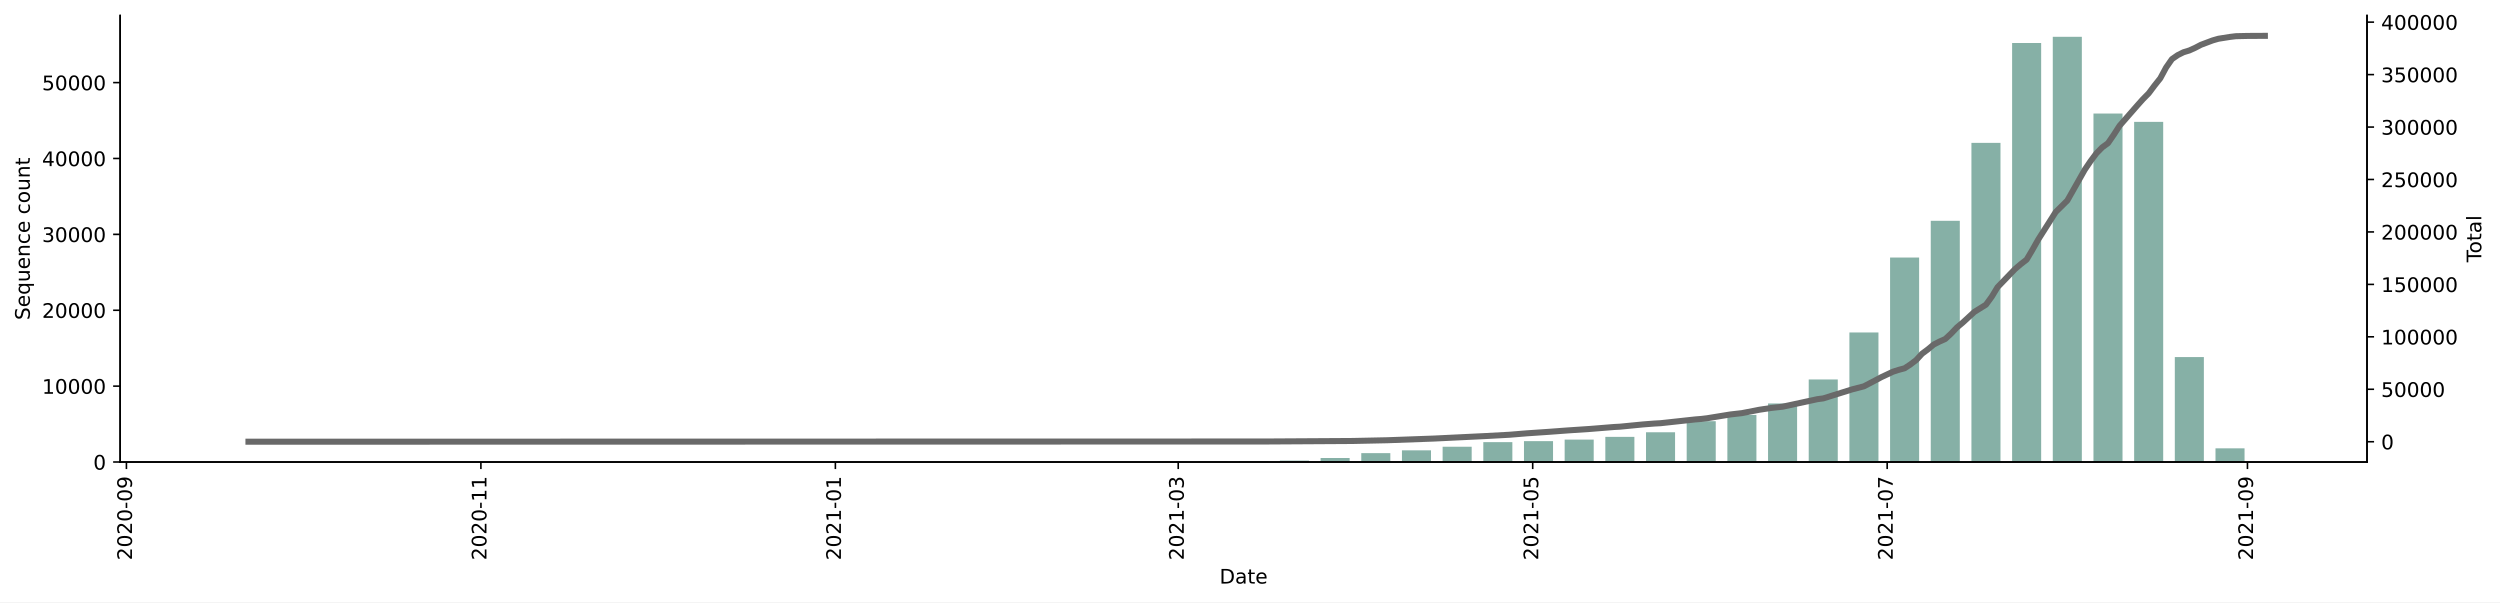
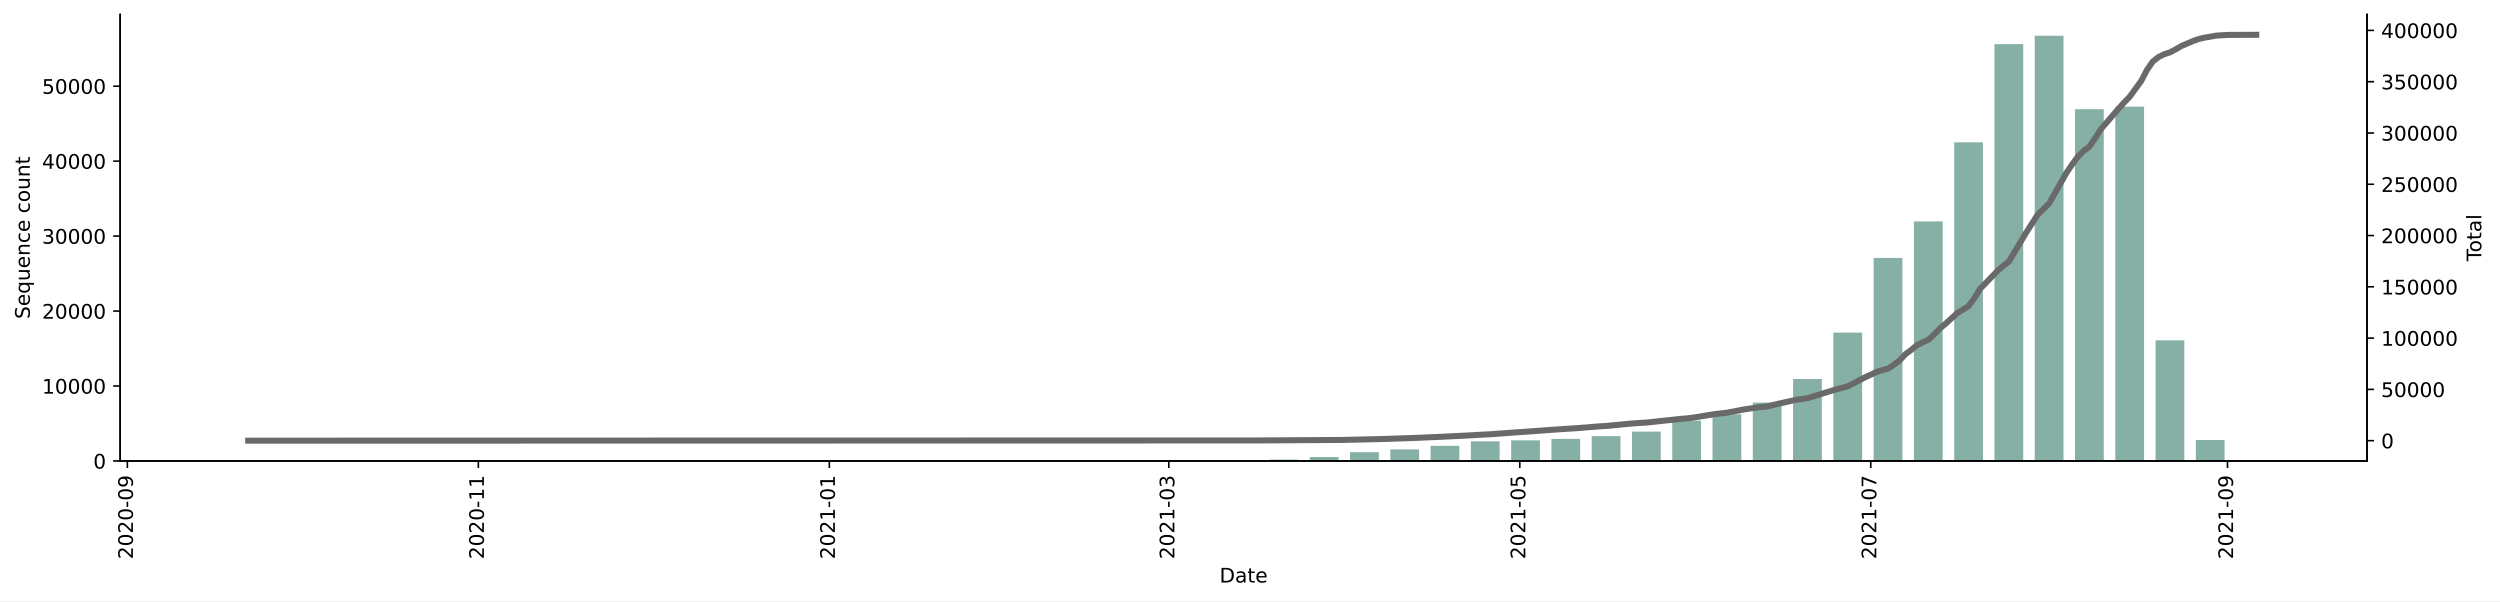
- <svg xmlns="http://www.w3.org/2000/svg" xmlns:xlink="http://www.w3.org/1999/xlink" height="299.142pt" version="1.1" viewBox="0 0 1241.744 299.142" width="1241.744pt">
+ <svg xmlns="http://www.w3.org/2000/svg" xmlns:xlink="http://www.w3.org/1999/xlink" height="298.621pt" version="1.1" viewBox="0 0 1241.744 298.621" width="1241.744pt">
  <defs>
    <style type="text/css">*{stroke-linecap:butt;stroke-linejoin:round;}</style>
  </defs>
  <g id="figure_1">
    <g id="patch_1">
-       <path d="M 0 299.142  L 1241.744 299.142  L 1241.744 0  L 0 0  z " style="fill:#ffffff;" />
+       <path d="M 0 298.621  L 1241.744 298.621  L 1241.744 0  L 0 0  z " style="fill:#ffffff;" />
    </g>
    <g id="axes_1">
      <g id="patch_2">
-         <path d="M 59.691 229.481  L 1175.691 229.481  L 1175.691 7.721  L 59.691 7.721  z " style="fill:#ffffff;" />
+         <path d="M 59.691 228.96  L 1175.691 228.96  L 1175.691 7.2  L 59.691 7.2  z " style="fill:#ffffff;" />
      </g>
      <g id="patch_3">
-         <path clip-path="url(#p0142c9a963)" d="M 110.418 229.481  L 124.85 229.481  L 124.85 229.477  L 110.418 229.477  z " style="fill:#86b0a6;" />
+         <path clip-path="url(#p328320be89)" d="M 110.418 228.96  L 124.707 228.96  L 124.707 228.956  L 110.418 228.956  z " style="fill:#86b0a6;" />
      </g>
      <g id="patch_4">
-         <path clip-path="url(#p0142c9a963)" d="M 211.439 229.481  L 225.871 229.481  L 225.871 229.477  L 211.439 229.477  z " style="fill:#86b0a6;" />
+         <path clip-path="url(#p328320be89)" d="M 210.444 228.96  L 224.733 228.96  L 224.733 228.956  L 210.444 228.956  z " style="fill:#86b0a6;" />
      </g>
      <g id="patch_5">
-         <path clip-path="url(#p0142c9a963)" d="M 231.644 229.481  L 246.075 229.481  L 246.075 229.477  L 231.644 229.477  z " style="fill:#86b0a6;" />
+         <path clip-path="url(#p328320be89)" d="M 230.449 228.96  L 244.738 228.96  L 244.738 228.956  L 230.449 228.956  z " style="fill:#86b0a6;" />
      </g>
      <g id="patch_6">
-         <path clip-path="url(#p0142c9a963)" d="M 272.052 229.481  L 286.484 229.481  L 286.484 229.477  L 272.052 229.477  z " style="fill:#86b0a6;" />
+         <path clip-path="url(#p328320be89)" d="M 270.459 228.96  L 284.748 228.96  L 284.748 228.956  L 270.459 228.956  z " style="fill:#86b0a6;" />
      </g>
      <g id="patch_7">
-         <path clip-path="url(#p0142c9a963)" d="M 332.665 229.481  L 347.097 229.481  L 347.097 229.47  L 332.665 229.47  z " style="fill:#86b0a6;" />
+         <path clip-path="url(#p328320be89)" d="M 330.474 228.96  L 344.764 228.96  L 344.764 228.949  L 330.474 228.949  z " style="fill:#86b0a6;" />
      </g>
      <g id="patch_8">
-         <path clip-path="url(#p0142c9a963)" d="M 352.87 229.481  L 367.301 229.481  L 367.301 229.477  L 352.87 229.477  z " style="fill:#86b0a6;" />
+         <path clip-path="url(#p328320be89)" d="M 350.479 228.96  L 364.769 228.96  L 364.769 228.956  L 350.479 228.956  z " style="fill:#86b0a6;" />
      </g>
      <g id="patch_9">
-         <path clip-path="url(#p0142c9a963)" d="M 413.483 229.481  L 427.914 229.481  L 427.914 229.436  L 413.483 229.436  z " style="fill:#86b0a6;" />
+         <path clip-path="url(#p328320be89)" d="M 410.495 228.96  L 424.784 228.96  L 424.784 228.915  L 410.495 228.915  z " style="fill:#86b0a6;" />
      </g>
      <g id="patch_10">
-         <path clip-path="url(#p0142c9a963)" d="M 433.687 229.481  L 448.119 229.481  L 448.119 229.473  L 433.687 229.473  z " style="fill:#86b0a6;" />
+         <path clip-path="url(#p328320be89)" d="M 430.5 228.96  L 444.789 228.96  L 444.789 228.953  L 430.5 228.953  z " style="fill:#86b0a6;" />
      </g>
      <g id="patch_11">
-         <path clip-path="url(#p0142c9a963)" d="M 453.891 229.481  L 468.323 229.481  L 468.323 229.477  L 453.891 229.477  z " style="fill:#86b0a6;" />
+         <path clip-path="url(#p328320be89)" d="M 450.505 228.96  L 464.794 228.96  L 464.794 228.956  L 450.505 228.956  z " style="fill:#86b0a6;" />
      </g>
      <g id="patch_12">
-         <path clip-path="url(#p0142c9a963)" d="M 474.096 229.481  L 488.527 229.481  L 488.527 229.47  L 474.096 229.47  z " style="fill:#86b0a6;" />
+         <path clip-path="url(#p328320be89)" d="M 470.51 228.96  L 484.799 228.96  L 484.799 228.949  L 470.51 228.949  z " style="fill:#86b0a6;" />
      </g>
      <g id="patch_13">
-         <path clip-path="url(#p0142c9a963)" d="M 494.3 229.481  L 508.732 229.481  L 508.732 229.394  L 494.3 229.394  z " style="fill:#86b0a6;" />
+         <path clip-path="url(#p328320be89)" d="M 490.515 228.96  L 504.805 228.96  L 504.805 228.874  L 490.515 228.874  z " style="fill:#86b0a6;" />
      </g>
      <g id="patch_14">
-         <path clip-path="url(#p0142c9a963)" d="M 514.504 229.481  L 528.936 229.481  L 528.936 229.447  L 514.504 229.447  z " style="fill:#86b0a6;" />
+         <path clip-path="url(#p328320be89)" d="M 510.52 228.96  L 524.81 228.96  L 524.81 228.926  L 510.52 228.926  z " style="fill:#86b0a6;" />
      </g>
      <g id="patch_15">
-         <path clip-path="url(#p0142c9a963)" d="M 534.709 229.481  L 549.14 229.481  L 549.14 229.477  L 534.709 229.477  z " style="fill:#86b0a6;" />
+         <path clip-path="url(#p328320be89)" d="M 530.525 228.96  L 544.815 228.96  L 544.815 228.956  L 530.525 228.956  z " style="fill:#86b0a6;" />
      </g>
      <g id="patch_16">
-         <path clip-path="url(#p0142c9a963)" d="M 554.913 229.481  L 569.345 229.481  L 569.345 229.462  L 554.913 229.462  z " style="fill:#86b0a6;" />
+         <path clip-path="url(#p328320be89)" d="M 550.531 228.96  L 564.82 228.96  L 564.82 228.941  L 550.531 228.941  z " style="fill:#86b0a6;" />
      </g>
      <g id="patch_17">
-         <path clip-path="url(#p0142c9a963)" d="M 575.117 229.481  L 589.549 229.481  L 589.549 229.289  L 575.117 229.289  z " style="fill:#86b0a6;" />
+         <path clip-path="url(#p328320be89)" d="M 570.536 228.96  L 584.825 228.96  L 584.825 228.77  L 570.536 228.77  z " style="fill:#86b0a6;" />
      </g>
      <g id="patch_18">
-         <path clip-path="url(#p0142c9a963)" d="M 595.322 229.481  L 609.753 229.481  L 609.753 229.285  L 595.322 229.285  z " style="fill:#86b0a6;" />
+         <path clip-path="url(#p328320be89)" d="M 590.541 228.96  L 604.83 228.96  L 604.83 228.766  L 590.541 228.766  z " style="fill:#86b0a6;" />
      </g>
      <g id="patch_19">
-         <path clip-path="url(#p0142c9a963)" d="M 615.526 229.481  L 629.958 229.481  L 629.958 229.066  L 615.526 229.066  z " style="fill:#86b0a6;" />
+         <path clip-path="url(#p328320be89)" d="M 610.546 228.96  L 624.835 228.96  L 624.835 228.55  L 610.546 228.55  z " style="fill:#86b0a6;" />
      </g>
      <g id="patch_20">
-         <path clip-path="url(#p0142c9a963)" d="M 635.73 229.481  L 650.162 229.481  L 650.162 228.791  L 635.73 228.791  z " style="fill:#86b0a6;" />
+         <path clip-path="url(#p328320be89)" d="M 630.551 228.96  L 644.84 228.96  L 644.84 228.279  L 630.551 228.279  z " style="fill:#86b0a6;" />
      </g>
      <g id="patch_21">
-         <path clip-path="url(#p0142c9a963)" d="M 655.935 229.481  L 670.366 229.481  L 670.366 227.491  L 655.935 227.491  z " style="fill:#86b0a6;" />
+         <path clip-path="url(#p328320be89)" d="M 650.556 228.96  L 664.846 228.96  L 664.846 226.994  L 650.556 226.994  z " style="fill:#86b0a6;" />
      </g>
      <g id="patch_22">
-         <path clip-path="url(#p0142c9a963)" d="M 676.139 229.481  L 690.57 229.481  L 690.57 225.086  L 676.139 225.086  z " style="fill:#86b0a6;" />
+         <path clip-path="url(#p328320be89)" d="M 670.561 228.96  L 684.851 228.96  L 684.851 224.619  L 670.561 224.619  z " style="fill:#86b0a6;" />
      </g>
      <g id="patch_23">
-         <path clip-path="url(#p0142c9a963)" d="M 696.343 229.481  L 710.775 229.481  L 710.775 223.665  L 696.343 223.665  z " style="fill:#86b0a6;" />
+         <path clip-path="url(#p328320be89)" d="M 690.566 228.96  L 704.856 228.96  L 704.856 223.215  L 690.566 223.215  z " style="fill:#86b0a6;" />
      </g>
      <g id="patch_24">
-         <path clip-path="url(#p0142c9a963)" d="M 716.547 229.481  L 730.979 229.481  L 730.979 221.886  L 716.547 221.886  z " style="fill:#86b0a6;" />
+         <path clip-path="url(#p328320be89)" d="M 710.572 228.96  L 724.861 228.96  L 724.861 221.458  L 710.572 221.458  z " style="fill:#86b0a6;" />
      </g>
      <g id="patch_25">
-         <path clip-path="url(#p0142c9a963)" d="M 736.752 229.481  L 751.183 229.481  L 751.183 219.599  L 736.752 219.599  z " style="fill:#86b0a6;" />
+         <path clip-path="url(#p328320be89)" d="M 730.577 228.96  L 744.866 228.96  L 744.866 219.198  L 730.577 219.198  z " style="fill:#86b0a6;" />
      </g>
      <g id="patch_26">
-         <path clip-path="url(#p0142c9a963)" d="M 756.956 229.481  L 771.388 229.481  L 771.388 219.101  L 756.956 219.101  z " style="fill:#86b0a6;" />
+         <path clip-path="url(#p328320be89)" d="M 750.582 228.96  L 764.871 228.96  L 764.871 218.707  L 750.582 218.707  z " style="fill:#86b0a6;" />
      </g>
      <g id="patch_27">
-         <path clip-path="url(#p0142c9a963)" d="M 777.16 229.481  L 791.592 229.481  L 791.592 218.355  L 777.16 218.355  z " style="fill:#86b0a6;" />
+         <path clip-path="url(#p328320be89)" d="M 770.587 228.96  L 784.876 228.96  L 784.876 217.969  L 770.587 217.969  z " style="fill:#86b0a6;" />
      </g>
      <g id="patch_28">
-         <path clip-path="url(#p0142c9a963)" d="M 797.365 229.481  L 811.796 229.481  L 811.796 217.006  L 797.365 217.006  z " style="fill:#86b0a6;" />
+         <path clip-path="url(#p328320be89)" d="M 790.592 228.96  L 804.881 228.96  L 804.881 216.637  L 790.592 216.637  z " style="fill:#86b0a6;" />
      </g>
      <g id="patch_29">
-         <path clip-path="url(#p0142c9a963)" d="M 817.569 229.481  L 832.001 229.481  L 832.001 214.71  L 817.569 214.71  z " style="fill:#86b0a6;" />
+         <path clip-path="url(#p328320be89)" d="M 810.597 228.96  L 824.887 228.96  L 824.887 214.369  L 810.597 214.369  z " style="fill:#86b0a6;" />
      </g>
      <g id="patch_30">
-         <path clip-path="url(#p0142c9a963)" d="M 837.773 229.481  L 852.205 229.481  L 852.205 209.207  L 837.773 209.207  z " style="fill:#86b0a6;" />
+         <path clip-path="url(#p328320be89)" d="M 830.602 228.96  L 844.892 228.96  L 844.892 208.915  L 830.602 208.915  z " style="fill:#86b0a6;" />
      </g>
      <g id="patch_31">
-         <path clip-path="url(#p0142c9a963)" d="M 857.978 229.481  L 872.409 229.481  L 872.409 206.083  L 857.978 206.083  z " style="fill:#86b0a6;" />
+         <path clip-path="url(#p328320be89)" d="M 850.607 228.96  L 864.897 228.96  L 864.897 205.773  L 850.607 205.773  z " style="fill:#86b0a6;" />
      </g>
      <g id="patch_32">
-         <path clip-path="url(#p0142c9a963)" d="M 878.182 229.481  L 892.614 229.481  L 892.614 200.388  L 878.182 200.388  z " style="fill:#86b0a6;" />
+         <path clip-path="url(#p328320be89)" d="M 870.613 228.96  L 884.902 228.96  L 884.902 199.968  L 870.613 199.968  z " style="fill:#86b0a6;" />
      </g>
      <g id="patch_33">
-         <path clip-path="url(#p0142c9a963)" d="M 898.386 229.481  L 912.818 229.481  L 912.818 188.485  L 898.386 188.485  z " style="fill:#86b0a6;" />
+         <path clip-path="url(#p328320be89)" d="M 890.618 228.96  L 904.907 228.96  L 904.907 188.259  L 890.618 188.259  z " style="fill:#86b0a6;" />
      </g>
      <g id="patch_34">
-         <path clip-path="url(#p0142c9a963)" d="M 918.591 229.481  L 933.022 229.481  L 933.022 165.144  L 918.591 165.144  z " style="fill:#86b0a6;" />
+         <path clip-path="url(#p328320be89)" d="M 910.623 228.96  L 924.912 228.96  L 924.912 165.191  L 910.623 165.191  z " style="fill:#86b0a6;" />
      </g>
      <g id="patch_35">
-         <path clip-path="url(#p0142c9a963)" d="M 938.795 229.481  L 953.227 229.481  L 953.227 127.929  L 938.795 127.929  z " style="fill:#86b0a6;" />
+         <path clip-path="url(#p328320be89)" d="M 930.628 228.96  L 944.917 228.96  L 944.917 128.101  L 930.628 128.101  z " style="fill:#86b0a6;" />
      </g>
      <g id="patch_36">
-         <path clip-path="url(#p0142c9a963)" d="M 958.999 229.481  L 973.431 229.481  L 973.431 109.657  L 958.999 109.657  z " style="fill:#86b0a6;" />
+         <path clip-path="url(#p328320be89)" d="M 950.633 228.96  L 964.922 228.96  L 964.922 109.959  L 950.633 109.959  z " style="fill:#86b0a6;" />
      </g>
      <g id="patch_37">
-         <path clip-path="url(#p0142c9a963)" d="M 979.204 229.481  L 993.635 229.481  L 993.635 70.972  L 979.204 70.972  z " style="fill:#86b0a6;" />
+         <path clip-path="url(#p328320be89)" d="M 970.638 228.96  L 984.928 228.96  L 984.928 70.71  L 970.638 70.71  z " style="fill:#86b0a6;" />
      </g>
      <g id="patch_38">
-         <path clip-path="url(#p0142c9a963)" d="M 999.408 229.481  L 1013.84 229.481  L 1013.84 21.356  L 999.408 21.356  z " style="fill:#86b0a6;" />
+         <path clip-path="url(#p328320be89)" d="M 990.643 228.96  L 1004.933 228.96  L 1004.933 21.922  L 990.643 21.922  z " style="fill:#86b0a6;" />
      </g>
      <g id="patch_39">
-         <path clip-path="url(#p0142c9a963)" d="M 1019.612 229.481  L 1034.044 229.481  L 1034.044 18.281  L 1019.612 18.281  z " style="fill:#86b0a6;" />
+         <path clip-path="url(#p328320be89)" d="M 1010.648 228.96  L 1024.938 228.96  L 1024.938 17.76  L 1010.648 17.76  z " style="fill:#86b0a6;" />
      </g>
      <g id="patch_40">
-         <path clip-path="url(#p0142c9a963)" d="M 1039.817 229.481  L 1054.248 229.481  L 1054.248 56.389  L 1039.817 56.389  z " style="fill:#86b0a6;" />
+         <path clip-path="url(#p328320be89)" d="M 1030.653 228.96  L 1044.943 228.96  L 1044.943 54.254  L 1030.653 54.254  z " style="fill:#86b0a6;" />
      </g>
      <g id="patch_41">
-         <path clip-path="url(#p0142c9a963)" d="M 1060.021 229.481  L 1074.453 229.481  L 1074.453 60.543  L 1060.021 60.543  z " style="fill:#86b0a6;" />
+         <path clip-path="url(#p328320be89)" d="M 1050.659 228.96  L 1064.948 228.96  L 1064.948 52.973  L 1050.659 52.973  z " style="fill:#86b0a6;" />
      </g>
      <g id="patch_42">
-         <path clip-path="url(#p0142c9a963)" d="M 1080.225 229.481  L 1094.657 229.481  L 1094.657 177.367  L 1080.225 177.367  z " style="fill:#86b0a6;" />
+         <path clip-path="url(#p328320be89)" d="M 1070.664 228.96  L 1084.953 228.96  L 1084.953 169.029  L 1070.664 169.029  z " style="fill:#86b0a6;" />
      </g>
      <g id="patch_43">
-         <path clip-path="url(#p0142c9a963)" d="M 1100.43 229.481  L 1114.861 229.481  L 1114.861 222.697  L 1100.43 222.697  z " style="fill:#86b0a6;" />
+         <path clip-path="url(#p328320be89)" d="M 1090.669 228.96  L 1104.958 228.96  L 1104.958 218.561  L 1090.669 218.561  z " style="fill:#86b0a6;" />
+       </g>
+       <g id="patch_44">
+         <path clip-path="url(#p328320be89)" d="M 1110.674 228.96  L 1124.963 228.96  L 1124.963 228.845  L 1110.674 228.845  z " style="fill:#86b0a6;" />
      </g>
      <g id="matplotlib.axis_1">
        <g id="xtick_1">
          <g id="line2d_1">
            <defs>
-               <path d="M 0 0  L 0 3.5  " id="m6214e11301" style="stroke:#000000;stroke-width:0.8;" />
+               <path d="M 0 0  L 0 3.5  " id="mc8885b1833" style="stroke:#000000;stroke-width:0.8;" />
            </defs>
            <g>
-               <use style="stroke:#000000;stroke-width:0.8;" x="62.793" xlink:href="#m6214e11301" y="229.481" />
+               <use style="stroke:#000000;stroke-width:0.8;" x="63.263" xlink:href="#mc8885b1833" y="228.96" />
            </g>
          </g>
          <g id="text_1">
-             <g transform="translate(65.55281 278.2638)rotate(-90)scale(0.1 -0.1)">
+             <g transform="translate(66.02234 277.7428)rotate(-90)scale(0.1 -0.1)">
              <defs>
                <path d="M 1228 531  L 3431 531  L 3431 0  L 469 0  L 469 531  Q 828 903 1448 1529  Q 2069 2156 2228 2338  Q 2531 2678 2651 2914  Q 2772 3150 2772 3378  Q 2772 3750 2511 3984  Q 2250 4219 1831 4219  Q 1534 4219 1204 4116  Q 875 4013 500 3803  L 500 4441  Q 881 4594 1212 4672  Q 1544 4750 1819 4750  Q 2544 4750 2975 4387  Q 3406 4025 3406 3419  Q 3406 3131 3298 2873  Q 3191 2616 2906 2266  Q 2828 2175 2409 1742  Q 1991 1309 1228 531  z " id="DejaVuSans-32" transform="scale(0.015625)" />
                <path d="M 2034 4250  Q 1547 4250 1301 3770  Q 1056 3291 1056 2328  Q 1056 1369 1301 889  Q 1547 409 2034 409  Q 2525 409 2770 889  Q 3016 1369 3016 2328  Q 3016 3291 2770 3770  Q 2525 4250 2034 4250  z M 2034 4750  Q 2819 4750 3233 4129  Q 3647 3509 3647 2328  Q 3647 1150 3233 529  Q 2819 -91 2034 -91  Q 1250 -91 836 529  Q 422 1150 422 2328  Q 422 3509 836 4129  Q 1250 4750 2034 4750  z " id="DejaVuSans-30" transform="scale(0.015625)" />
                <path d="M 313 2009  L 1997 2009  L 1997 1497  L 313 1497  L 313 2009  z " id="DejaVuSans-2d" transform="scale(0.015625)" />
                <path d="M 703 97  L 703 672  Q 941 559 1184 500  Q 1428 441 1663 441  Q 2288 441 2617 861  Q 2947 1281 2994 2138  Q 2813 1869 2534 1725  Q 2256 1581 1919 1581  Q 1219 1581 811 2004  Q 403 2428 403 3163  Q 403 3881 828 4315  Q 1253 4750 1959 4750  Q 2769 4750 3195 4129  Q 3622 3509 3622 2328  Q 3622 1225 3098 567  Q 2575 -91 1691 -91  Q 1453 -91 1209 -44  Q 966 3 703 97  z M 1959 2075  Q 2384 2075 2632 2365  Q 2881 2656 2881 3163  Q 2881 3666 2632 3958  Q 2384 4250 1959 4250  Q 1534 4250 1286 3958  Q 1038 3666 1038 3163  Q 1038 2656 1286 2365  Q 1534 2075 1959 2075  z " id="DejaVuSans-39" transform="scale(0.015625)" />
              </defs>
              <use xlink:href="#DejaVuSans-32" />
              <use x="63.623" xlink:href="#DejaVuSans-30" />
              <use x="127.246" xlink:href="#DejaVuSans-32" />
              <use x="190.869" xlink:href="#DejaVuSans-30" />
              <use x="254.492" xlink:href="#DejaVuSans-2d" />
              <use x="290.576" xlink:href="#DejaVuSans-30" />
              <use x="354.199" xlink:href="#DejaVuSans-39" />
            </g>
          </g>
        </g>
        <g id="xtick_2">
          <g id="line2d_2">
            <g>
-               <use style="stroke:#000000;stroke-width:0.8;" x="238.86" xlink:href="#m6214e11301" y="229.481" />
+               <use style="stroke:#000000;stroke-width:0.8;" x="237.593" xlink:href="#mc8885b1833" y="228.96" />
            </g>
          </g>
          <g id="text_2">
-             <g transform="translate(241.619 278.2638)rotate(-90)scale(0.1 -0.1)">
+             <g transform="translate(240.3527 277.7428)rotate(-90)scale(0.1 -0.1)">
              <defs>
                <path d="M 794 531  L 1825 531  L 1825 4091  L 703 3866  L 703 4441  L 1819 4666  L 2450 4666  L 2450 531  L 3481 531  L 3481 0  L 794 0  L 794 531  z " id="DejaVuSans-31" transform="scale(0.015625)" />
              </defs>
              <use xlink:href="#DejaVuSans-32" />
              <use x="63.623" xlink:href="#DejaVuSans-30" />
              <use x="127.246" xlink:href="#DejaVuSans-32" />
              <use x="190.869" xlink:href="#DejaVuSans-30" />
              <use x="254.492" xlink:href="#DejaVuSans-2d" />
              <use x="290.576" xlink:href="#DejaVuSans-31" />
              <use x="354.199" xlink:href="#DejaVuSans-31" />
            </g>
          </g>
        </g>
        <g id="xtick_3">
          <g id="line2d_3">
            <g>
-               <use style="stroke:#000000;stroke-width:0.8;" x="414.926" xlink:href="#m6214e11301" y="229.481" />
+               <use style="stroke:#000000;stroke-width:0.8;" x="411.924" xlink:href="#mc8885b1833" y="228.96" />
            </g>
          </g>
          <g id="text_3">
-             <g transform="translate(417.6852 278.2638)rotate(-90)scale(0.1 -0.1)">
+             <g transform="translate(414.683 277.7428)rotate(-90)scale(0.1 -0.1)">
              <use xlink:href="#DejaVuSans-32" />
              <use x="63.623" xlink:href="#DejaVuSans-30" />
              <use x="127.246" xlink:href="#DejaVuSans-32" />
              <use x="190.869" xlink:href="#DejaVuSans-31" />
              <use x="254.492" xlink:href="#DejaVuSans-2d" />
              <use x="290.576" xlink:href="#DejaVuSans-30" />
              <use x="354.199" xlink:href="#DejaVuSans-31" />
            </g>
          </g>
        </g>
        <g id="xtick_4">
          <g id="line2d_4">
            <g>
-               <use style="stroke:#000000;stroke-width:0.8;" x="585.219" xlink:href="#m6214e11301" y="229.481" />
+               <use style="stroke:#000000;stroke-width:0.8;" x="580.538" xlink:href="#mc8885b1833" y="228.96" />
            </g>
          </g>
          <g id="text_4">
-             <g transform="translate(587.9788 278.2638)rotate(-90)scale(0.1 -0.1)">
+             <g transform="translate(583.2976 277.7428)rotate(-90)scale(0.1 -0.1)">
              <defs>
                <path d="M 2597 2516  Q 3050 2419 3304 2112  Q 3559 1806 3559 1356  Q 3559 666 3084 287  Q 2609 -91 1734 -91  Q 1441 -91 1130 -33  Q 819 25 488 141  L 488 750  Q 750 597 1062 519  Q 1375 441 1716 441  Q 2309 441 2620 675  Q 2931 909 2931 1356  Q 2931 1769 2642 2001  Q 2353 2234 1838 2234  L 1294 2234  L 1294 2753  L 1863 2753  Q 2328 2753 2575 2939  Q 2822 3125 2822 3475  Q 2822 3834 2567 4026  Q 2313 4219 1838 4219  Q 1578 4219 1281 4162  Q 984 4106 628 3988  L 628 4550  Q 988 4650 1302 4700  Q 1616 4750 1894 4750  Q 2613 4750 3031 4423  Q 3450 4097 3450 3541  Q 3450 3153 3228 2886  Q 3006 2619 2597 2516  z " id="DejaVuSans-33" transform="scale(0.015625)" />
              </defs>
              <use xlink:href="#DejaVuSans-32" />
              <use x="63.623" xlink:href="#DejaVuSans-30" />
              <use x="127.246" xlink:href="#DejaVuSans-32" />
              <use x="190.869" xlink:href="#DejaVuSans-31" />
              <use x="254.492" xlink:href="#DejaVuSans-2d" />
              <use x="290.576" xlink:href="#DejaVuSans-30" />
              <use x="354.199" xlink:href="#DejaVuSans-33" />
            </g>
          </g>
        </g>
        <g id="xtick_5">
          <g id="line2d_5">
            <g>
-               <use style="stroke:#000000;stroke-width:0.8;" x="761.286" xlink:href="#m6214e11301" y="229.481" />
+               <use style="stroke:#000000;stroke-width:0.8;" x="754.869" xlink:href="#mc8885b1833" y="228.96" />
            </g>
          </g>
          <g id="text_5">
-             <g transform="translate(764.045 278.2638)rotate(-90)scale(0.1 -0.1)">
+             <g transform="translate(757.628 277.7428)rotate(-90)scale(0.1 -0.1)">
              <defs>
                <path d="M 691 4666  L 3169 4666  L 3169 4134  L 1269 4134  L 1269 2991  Q 1406 3038 1543 3061  Q 1681 3084 1819 3084  Q 2600 3084 3056 2656  Q 3513 2228 3513 1497  Q 3513 744 3044 326  Q 2575 -91 1722 -91  Q 1428 -91 1123 -41  Q 819 9 494 109  L 494 744  Q 775 591 1075 516  Q 1375 441 1709 441  Q 2250 441 2565 725  Q 2881 1009 2881 1497  Q 2881 1984 2565 2268  Q 2250 2553 1709 2553  Q 1456 2553 1204 2497  Q 953 2441 691 2322  L 691 4666  z " id="DejaVuSans-35" transform="scale(0.015625)" />
              </defs>
              <use xlink:href="#DejaVuSans-32" />
              <use x="63.623" xlink:href="#DejaVuSans-30" />
              <use x="127.246" xlink:href="#DejaVuSans-32" />
              <use x="190.869" xlink:href="#DejaVuSans-31" />
              <use x="254.492" xlink:href="#DejaVuSans-2d" />
              <use x="290.576" xlink:href="#DejaVuSans-30" />
              <use x="354.199" xlink:href="#DejaVuSans-35" />
            </g>
          </g>
        </g>
        <g id="xtick_6">
          <g id="line2d_6">
            <g>
-               <use style="stroke:#000000;stroke-width:0.8;" x="937.352" xlink:href="#m6214e11301" y="229.481" />
+               <use style="stroke:#000000;stroke-width:0.8;" x="929.199" xlink:href="#mc8885b1833" y="228.96" />
            </g>
          </g>
          <g id="text_6">
-             <g transform="translate(940.1112 278.2638)rotate(-90)scale(0.1 -0.1)">
+             <g transform="translate(931.9583 277.7428)rotate(-90)scale(0.1 -0.1)">
              <defs>
                <path d="M 525 4666  L 3525 4666  L 3525 4397  L 1831 0  L 1172 0  L 2766 4134  L 525 4134  L 525 4666  z " id="DejaVuSans-37" transform="scale(0.015625)" />
              </defs>
              <use xlink:href="#DejaVuSans-32" />
              <use x="63.623" xlink:href="#DejaVuSans-30" />
              <use x="127.246" xlink:href="#DejaVuSans-32" />
              <use x="190.869" xlink:href="#DejaVuSans-31" />
              <use x="254.492" xlink:href="#DejaVuSans-2d" />
              <use x="290.576" xlink:href="#DejaVuSans-30" />
              <use x="354.199" xlink:href="#DejaVuSans-37" />
            </g>
          </g>
        </g>
        <g id="xtick_7">
          <g id="line2d_7">
            <g>
-               <use style="stroke:#000000;stroke-width:0.8;" x="1116.304" xlink:href="#m6214e11301" y="229.481" />
+               <use style="stroke:#000000;stroke-width:0.8;" x="1106.387" xlink:href="#mc8885b1833" y="228.96" />
            </g>
          </g>
          <g id="text_7">
-             <g transform="translate(1119.064 278.2638)rotate(-90)scale(0.1 -0.1)">
+             <g transform="translate(1109.147 277.7428)rotate(-90)scale(0.1 -0.1)">
              <use xlink:href="#DejaVuSans-32" />
              <use x="63.623" xlink:href="#DejaVuSans-30" />
              <use x="127.246" xlink:href="#DejaVuSans-32" />
              <use x="190.869" xlink:href="#DejaVuSans-31" />
              <use x="254.492" xlink:href="#DejaVuSans-2d" />
              <use x="290.576" xlink:href="#DejaVuSans-30" />
              <use x="354.199" xlink:href="#DejaVuSans-39" />
            </g>
          </g>
        </g>
        <g id="text_8">
-           <g transform="translate(605.7398 289.8622)scale(0.1 -0.1)">
+           <g transform="translate(605.7398 289.3413)scale(0.1 -0.1)">
            <defs>
              <path d="M 1259 4147  L 1259 519  L 2022 519  Q 2988 519 3436 956  Q 3884 1394 3884 2338  Q 3884 3275 3436 3711  Q 2988 4147 2022 4147  L 1259 4147  z M 628 4666  L 1925 4666  Q 3281 4666 3915 4102  Q 4550 3538 4550 2338  Q 4550 1131 3912 565  Q 3275 0 1925 0  L 628 0  L 628 4666  z " id="DejaVuSans-44" transform="scale(0.015625)" />
              <path d="M 2194 1759  Q 1497 1759 1228 1600  Q 959 1441 959 1056  Q 959 750 1161 570  Q 1363 391 1709 391  Q 2188 391 2477 730  Q 2766 1069 2766 1631  L 2766 1759  L 2194 1759  z M 3341 1997  L 3341 0  L 2766 0  L 2766 531  Q 2569 213 2275 61  Q 1981 -91 1556 -91  Q 1019 -91 701 211  Q 384 513 384 1019  Q 384 1609 779 1909  Q 1175 2209 1959 2209  L 2766 2209  L 2766 2266  Q 2766 2663 2505 2880  Q 2244 3097 1772 3097  Q 1472 3097 1187 3025  Q 903 2953 641 2809  L 641 3341  Q 956 3463 1253 3523  Q 1550 3584 1831 3584  Q 2591 3584 2966 3190  Q 3341 2797 3341 1997  z " id="DejaVuSans-61" transform="scale(0.015625)" />
              <path d="M 1172 4494  L 1172 3500  L 2356 3500  L 2356 3053  L 1172 3053  L 1172 1153  Q 1172 725 1289 603  Q 1406 481 1766 481  L 2356 481  L 2356 0  L 1766 0  Q 1100 0 847 248  Q 594 497 594 1153  L 594 3053  L 172 3053  L 172 3500  L 594 3500  L 594 4494  L 1172 4494  z " id="DejaVuSans-74" transform="scale(0.015625)" />
              <path d="M 3597 1894  L 3597 1613  L 953 1613  Q 991 1019 1311 708  Q 1631 397 2203 397  Q 2534 397 2845 478  Q 3156 559 3463 722  L 3463 178  Q 3153 47 2828 -22  Q 2503 -91 2169 -91  Q 1331 -91 842 396  Q 353 884 353 1716  Q 353 2575 817 3079  Q 1281 3584 2069 3584  Q 2775 3584 3186 3129  Q 3597 2675 3597 1894  z M 3022 2063  Q 3016 2534 2758 2815  Q 2500 3097 2075 3097  Q 1594 3097 1305 2825  Q 1016 2553 972 2059  L 3022 2063  z " id="DejaVuSans-65" transform="scale(0.015625)" />
            </defs>
            <use xlink:href="#DejaVuSans-44" />
            <use x="77.002" xlink:href="#DejaVuSans-61" />
            <use x="138.281" xlink:href="#DejaVuSans-74" />
            <use x="177.49" xlink:href="#DejaVuSans-65" />
          </g>
        </g>
      </g>
      <g id="matplotlib.axis_2">
        <g id="ytick_1">
          <g id="line2d_8">
            <defs>
-               <path d="M 0 0  L -3.5 0  " id="mcf6e4b63f7" style="stroke:#000000;stroke-width:0.8;" />
+               <path d="M 0 0  L -3.5 0  " id="m155e5c1c14" style="stroke:#000000;stroke-width:0.8;" />
            </defs>
            <g>
-               <use style="stroke:#000000;stroke-width:0.8;" x="59.691" xlink:href="#mcf6e4b63f7" y="229.481" />
+               <use style="stroke:#000000;stroke-width:0.8;" x="59.691" xlink:href="#m155e5c1c14" y="228.96" />
            </g>
          </g>
          <g id="text_9">
-             <g transform="translate(46.32812 233.2802)scale(0.1 -0.1)">
+             <g transform="translate(46.32812 232.7592)scale(0.1 -0.1)">
              <use xlink:href="#DejaVuSans-30" />
            </g>
          </g>
        </g>
        <g id="ytick_2">
          <g id="line2d_9">
            <g>
-               <use style="stroke:#000000;stroke-width:0.8;" x="59.691" xlink:href="#mcf6e4b63f7" y="191.791" />
+               <use style="stroke:#000000;stroke-width:0.8;" x="59.691" xlink:href="#m155e5c1c14" y="191.729" />
            </g>
          </g>
          <g id="text_10">
-             <g transform="translate(20.87813 195.5901)scale(0.1 -0.1)">
+             <g transform="translate(20.87813 195.5283)scale(0.1 -0.1)">
              <use xlink:href="#DejaVuSans-31" />
              <use x="63.623" xlink:href="#DejaVuSans-30" />
              <use x="127.246" xlink:href="#DejaVuSans-30" />
              <use x="190.869" xlink:href="#DejaVuSans-30" />
              <use x="254.492" xlink:href="#DejaVuSans-30" />
            </g>
          </g>
        </g>
        <g id="ytick_3">
          <g id="line2d_10">
            <g>
-               <use style="stroke:#000000;stroke-width:0.8;" x="59.691" xlink:href="#mcf6e4b63f7" y="154.101" />
+               <use style="stroke:#000000;stroke-width:0.8;" x="59.691" xlink:href="#m155e5c1c14" y="154.498" />
            </g>
          </g>
          <g id="text_11">
-             <g transform="translate(20.87813 157.9001)scale(0.1 -0.1)">
+             <g transform="translate(20.87813 158.2973)scale(0.1 -0.1)">
              <use xlink:href="#DejaVuSans-32" />
              <use x="63.623" xlink:href="#DejaVuSans-30" />
              <use x="127.246" xlink:href="#DejaVuSans-30" />
              <use x="190.869" xlink:href="#DejaVuSans-30" />
              <use x="254.492" xlink:href="#DejaVuSans-30" />
            </g>
          </g>
        </g>
        <g id="ytick_4">
          <g id="line2d_11">
            <g>
-               <use style="stroke:#000000;stroke-width:0.8;" x="59.691" xlink:href="#mcf6e4b63f7" y="116.411" />
+               <use style="stroke:#000000;stroke-width:0.8;" x="59.691" xlink:href="#m155e5c1c14" y="117.267" />
            </g>
          </g>
          <g id="text_12">
-             <g transform="translate(20.87813 120.21)scale(0.1 -0.1)">
+             <g transform="translate(20.87813 121.0664)scale(0.1 -0.1)">
              <use xlink:href="#DejaVuSans-33" />
              <use x="63.623" xlink:href="#DejaVuSans-30" />
              <use x="127.246" xlink:href="#DejaVuSans-30" />
              <use x="190.869" xlink:href="#DejaVuSans-30" />
              <use x="254.492" xlink:href="#DejaVuSans-30" />
            </g>
          </g>
        </g>
        <g id="ytick_5">
          <g id="line2d_12">
            <g>
-               <use style="stroke:#000000;stroke-width:0.8;" x="59.691" xlink:href="#mcf6e4b63f7" y="78.721" />
+               <use style="stroke:#000000;stroke-width:0.8;" x="59.691" xlink:href="#m155e5c1c14" y="80.036" />
            </g>
          </g>
          <g id="text_13">
-             <g transform="translate(20.87813 82.51994)scale(0.1 -0.1)">
+             <g transform="translate(20.87813 83.83543)scale(0.1 -0.1)">
              <defs>
                <path d="M 2419 4116  L 825 1625  L 2419 1625  L 2419 4116  z M 2253 4666  L 3047 4666  L 3047 1625  L 3713 1625  L 3713 1100  L 3047 1100  L 3047 0  L 2419 0  L 2419 1100  L 313 1100  L 313 1709  L 2253 4666  z " id="DejaVuSans-34" transform="scale(0.015625)" />
              </defs>
              <use xlink:href="#DejaVuSans-34" />
              <use x="63.623" xlink:href="#DejaVuSans-30" />
              <use x="127.246" xlink:href="#DejaVuSans-30" />
              <use x="190.869" xlink:href="#DejaVuSans-30" />
              <use x="254.492" xlink:href="#DejaVuSans-30" />
            </g>
          </g>
        </g>
        <g id="ytick_6">
          <g id="line2d_13">
            <g>
-               <use style="stroke:#000000;stroke-width:0.8;" x="59.691" xlink:href="#mcf6e4b63f7" y="41.031" />
+               <use style="stroke:#000000;stroke-width:0.8;" x="59.691" xlink:href="#m155e5c1c14" y="42.805" />
            </g>
          </g>
          <g id="text_14">
-             <g transform="translate(20.87813 44.82988)scale(0.1 -0.1)">
+             <g transform="translate(20.87813 46.60448)scale(0.1 -0.1)">
              <use xlink:href="#DejaVuSans-35" />
              <use x="63.623" xlink:href="#DejaVuSans-30" />
              <use x="127.246" xlink:href="#DejaVuSans-30" />
              <use x="190.869" xlink:href="#DejaVuSans-30" />
              <use x="254.492" xlink:href="#DejaVuSans-30" />
            </g>
          </g>
        </g>
        <g id="text_15">
-           <g transform="translate(14.79844 158.9611)rotate(-90)scale(0.1 -0.1)">
+           <g transform="translate(14.79844 158.4402)rotate(-90)scale(0.1 -0.1)">
            <defs>
              <path d="M 3425 4513  L 3425 3897  Q 3066 4069 2747 4153  Q 2428 4238 2131 4238  Q 1616 4238 1336 4038  Q 1056 3838 1056 3469  Q 1056 3159 1242 3001  Q 1428 2844 1947 2747  L 2328 2669  Q 3034 2534 3370 2195  Q 3706 1856 3706 1288  Q 3706 609 3251 259  Q 2797 -91 1919 -91  Q 1588 -91 1214 -16  Q 841 59 441 206  L 441 856  Q 825 641 1194 531  Q 1563 422 1919 422  Q 2459 422 2753 634  Q 3047 847 3047 1241  Q 3047 1584 2836 1778  Q 2625 1972 2144 2069  L 1759 2144  Q 1053 2284 737 2584  Q 422 2884 422 3419  Q 422 4038 858 4394  Q 1294 4750 2059 4750  Q 2388 4750 2728 4690  Q 3069 4631 3425 4513  z " id="DejaVuSans-53" transform="scale(0.015625)" />
              <path d="M 947 1747  Q 947 1113 1208 752  Q 1469 391 1925 391  Q 2381 391 2643 752  Q 2906 1113 2906 1747  Q 2906 2381 2643 2742  Q 2381 3103 1925 3103  Q 1469 3103 1208 2742  Q 947 2381 947 1747  z M 2906 525  Q 2725 213 2448 61  Q 2172 -91 1784 -91  Q 1150 -91 751 415  Q 353 922 353 1747  Q 353 2572 751 3078  Q 1150 3584 1784 3584  Q 2172 3584 2448 3432  Q 2725 3281 2906 2969  L 2906 3500  L 3481 3500  L 3481 -1331  L 2906 -1331  L 2906 525  z " id="DejaVuSans-71" transform="scale(0.015625)" />
              <path d="M 544 1381  L 544 3500  L 1119 3500  L 1119 1403  Q 1119 906 1312 657  Q 1506 409 1894 409  Q 2359 409 2629 706  Q 2900 1003 2900 1516  L 2900 3500  L 3475 3500  L 3475 0  L 2900 0  L 2900 538  Q 2691 219 2414 64  Q 2138 -91 1772 -91  Q 1169 -91 856 284  Q 544 659 544 1381  z M 1991 3584  L 1991 3584  z " id="DejaVuSans-75" transform="scale(0.015625)" />
              <path d="M 3513 2113  L 3513 0  L 2938 0  L 2938 2094  Q 2938 2591 2744 2837  Q 2550 3084 2163 3084  Q 1697 3084 1428 2787  Q 1159 2491 1159 1978  L 1159 0  L 581 0  L 581 3500  L 1159 3500  L 1159 2956  Q 1366 3272 1645 3428  Q 1925 3584 2291 3584  Q 2894 3584 3203 3211  Q 3513 2838 3513 2113  z " id="DejaVuSans-6e" transform="scale(0.015625)" />
              <path d="M 3122 3366  L 3122 2828  Q 2878 2963 2633 3030  Q 2388 3097 2138 3097  Q 1578 3097 1268 2742  Q 959 2388 959 1747  Q 959 1106 1268 751  Q 1578 397 2138 397  Q 2388 397 2633 464  Q 2878 531 3122 666  L 3122 134  Q 2881 22 2623 -34  Q 2366 -91 2075 -91  Q 1284 -91 818 406  Q 353 903 353 1747  Q 353 2603 823 3093  Q 1294 3584 2113 3584  Q 2378 3584 2631 3529  Q 2884 3475 3122 3366  z " id="DejaVuSans-63" transform="scale(0.015625)" />
              <path id="DejaVuSans-20" transform="scale(0.015625)" />
              <path d="M 1959 3097  Q 1497 3097 1228 2736  Q 959 2375 959 1747  Q 959 1119 1226 758  Q 1494 397 1959 397  Q 2419 397 2687 759  Q 2956 1122 2956 1747  Q 2956 2369 2687 2733  Q 2419 3097 1959 3097  z M 1959 3584  Q 2709 3584 3137 3096  Q 3566 2609 3566 1747  Q 3566 888 3137 398  Q 2709 -91 1959 -91  Q 1206 -91 779 398  Q 353 888 353 1747  Q 353 2609 779 3096  Q 1206 3584 1959 3584  z " id="DejaVuSans-6f" transform="scale(0.015625)" />
            </defs>
            <use xlink:href="#DejaVuSans-53" />
            <use x="63.477" xlink:href="#DejaVuSans-65" />
            <use x="125" xlink:href="#DejaVuSans-71" />
            <use x="188.477" xlink:href="#DejaVuSans-75" />
            <use x="251.855" xlink:href="#DejaVuSans-65" />
            <use x="313.379" xlink:href="#DejaVuSans-6e" />
            <use x="376.758" xlink:href="#DejaVuSans-63" />
            <use x="431.738" xlink:href="#DejaVuSans-65" />
            <use x="493.262" xlink:href="#DejaVuSans-20" />
            <use x="525.049" xlink:href="#DejaVuSans-63" />
            <use x="580.029" xlink:href="#DejaVuSans-6f" />
            <use x="641.211" xlink:href="#DejaVuSans-75" />
            <use x="704.59" xlink:href="#DejaVuSans-6e" />
            <use x="767.969" xlink:href="#DejaVuSans-74" />
          </g>
        </g>
      </g>
-       <g id="patch_44">
-         <path d="M 59.691 229.481  L 59.691 7.721  " style="fill:none;stroke:#000000;stroke-linecap:square;stroke-linejoin:miter;stroke-width:0.8;" />
-       </g>
      <g id="patch_45">
-         <path d="M 1175.691 229.481  L 1175.691 7.721  " style="fill:none;stroke:#000000;stroke-linecap:square;stroke-linejoin:miter;stroke-width:0.8;" />
+         <path d="M 59.691 228.96  L 59.691 7.2  " style="fill:none;stroke:#000000;stroke-linecap:square;stroke-linejoin:miter;stroke-width:0.8;" />
      </g>
      <g id="patch_46">
-         <path d="M 59.691 229.481  L 1175.691 229.481  " style="fill:none;stroke:#000000;stroke-linecap:square;stroke-linejoin:miter;stroke-width:0.8;" />
+         <path d="M 1175.691 228.96  L 1175.691 7.2  " style="fill:none;stroke:#000000;stroke-linecap:square;stroke-linejoin:miter;stroke-width:0.8;" />
+       </g>
+       <g id="patch_47">
+         <path d="M 59.691 228.96  L 1175.691 228.96  " style="fill:none;stroke:#000000;stroke-linecap:square;stroke-linejoin:miter;stroke-width:0.8;" />
      </g>
    </g>
    <g id="axes_2">
      <g id="matplotlib.axis_3">
        <g id="ytick_7">
          <g id="line2d_14">
            <defs>
-               <path d="M 0 0  L 3.5 0  " id="m22d4851209" style="stroke:#000000;stroke-width:0.8;" />
+               <path d="M 0 0  L 3.5 0  " id="mbca1741e6f" style="stroke:#000000;stroke-width:0.8;" />
            </defs>
            <g>
-               <use style="stroke:#000000;stroke-width:0.8;" x="1175.691" xlink:href="#m22d4851209" y="219.401" />
+               <use style="stroke:#000000;stroke-width:0.8;" x="1175.691" xlink:href="#mbca1741e6f" y="218.881" />
            </g>
          </g>
          <g id="text_16">
-             <g transform="translate(1182.691 223.2007)scale(0.1 -0.1)">
+             <g transform="translate(1182.691 222.6797)scale(0.1 -0.1)">
              <use xlink:href="#DejaVuSans-30" />
            </g>
          </g>
        </g>
        <g id="ytick_8">
          <g id="line2d_15">
            <g>
-               <use style="stroke:#000000;stroke-width:0.8;" x="1175.691" xlink:href="#m22d4851209" y="193.351" />
+               <use style="stroke:#000000;stroke-width:0.8;" x="1175.691" xlink:href="#mbca1741e6f" y="193.409" />
            </g>
          </g>
          <g id="text_17">
-             <g transform="translate(1182.691 197.1504)scale(0.1 -0.1)">
+             <g transform="translate(1182.691 197.2082)scale(0.1 -0.1)">
              <use xlink:href="#DejaVuSans-35" />
              <use x="63.623" xlink:href="#DejaVuSans-30" />
              <use x="127.246" xlink:href="#DejaVuSans-30" />
              <use x="190.869" xlink:href="#DejaVuSans-30" />
              <use x="254.492" xlink:href="#DejaVuSans-30" />
            </g>
          </g>
        </g>
        <g id="ytick_9">
          <g id="line2d_16">
            <g>
-               <use style="stroke:#000000;stroke-width:0.8;" x="1175.691" xlink:href="#m22d4851209" y="167.301" />
+               <use style="stroke:#000000;stroke-width:0.8;" x="1175.691" xlink:href="#mbca1741e6f" y="167.937" />
            </g>
          </g>
          <g id="text_18">
-             <g transform="translate(1182.691 171.1001)scale(0.1 -0.1)">
+             <g transform="translate(1182.691 171.7367)scale(0.1 -0.1)">
              <use xlink:href="#DejaVuSans-31" />
              <use x="63.623" xlink:href="#DejaVuSans-30" />
              <use x="127.246" xlink:href="#DejaVuSans-30" />
              <use x="190.869" xlink:href="#DejaVuSans-30" />
              <use x="254.492" xlink:href="#DejaVuSans-30" />
              <use x="318.115" xlink:href="#DejaVuSans-30" />
            </g>
          </g>
        </g>
        <g id="ytick_10">
          <g id="line2d_17">
            <g>
-               <use style="stroke:#000000;stroke-width:0.8;" x="1175.691" xlink:href="#m22d4851209" y="141.251" />
+               <use style="stroke:#000000;stroke-width:0.8;" x="1175.691" xlink:href="#mbca1741e6f" y="142.466" />
            </g>
          </g>
          <g id="text_19">
-             <g transform="translate(1182.691 145.0498)scale(0.1 -0.1)">
+             <g transform="translate(1182.691 146.2651)scale(0.1 -0.1)">
              <use xlink:href="#DejaVuSans-31" />
              <use x="63.623" xlink:href="#DejaVuSans-35" />
              <use x="127.246" xlink:href="#DejaVuSans-30" />
              <use x="190.869" xlink:href="#DejaVuSans-30" />
              <use x="254.492" xlink:href="#DejaVuSans-30" />
              <use x="318.115" xlink:href="#DejaVuSans-30" />
            </g>
          </g>
        </g>
        <g id="ytick_11">
          <g id="line2d_18">
            <g>
-               <use style="stroke:#000000;stroke-width:0.8;" x="1175.691" xlink:href="#m22d4851209" y="115.2" />
+               <use style="stroke:#000000;stroke-width:0.8;" x="1175.691" xlink:href="#mbca1741e6f" y="116.994" />
            </g>
          </g>
          <g id="text_20">
-             <g transform="translate(1182.691 118.9996)scale(0.1 -0.1)">
+             <g transform="translate(1182.691 120.7936)scale(0.1 -0.1)">
              <use xlink:href="#DejaVuSans-32" />
              <use x="63.623" xlink:href="#DejaVuSans-30" />
              <use x="127.246" xlink:href="#DejaVuSans-30" />
              <use x="190.869" xlink:href="#DejaVuSans-30" />
              <use x="254.492" xlink:href="#DejaVuSans-30" />
              <use x="318.115" xlink:href="#DejaVuSans-30" />
            </g>
          </g>
        </g>
        <g id="ytick_12">
          <g id="line2d_19">
            <g>
-               <use style="stroke:#000000;stroke-width:0.8;" x="1175.691" xlink:href="#m22d4851209" y="89.15" />
+               <use style="stroke:#000000;stroke-width:0.8;" x="1175.691" xlink:href="#mbca1741e6f" y="91.523" />
            </g>
          </g>
          <g id="text_21">
-             <g transform="translate(1182.691 92.94928)scale(0.1 -0.1)">
+             <g transform="translate(1182.691 95.3221)scale(0.1 -0.1)">
              <use xlink:href="#DejaVuSans-32" />
              <use x="63.623" xlink:href="#DejaVuSans-35" />
              <use x="127.246" xlink:href="#DejaVuSans-30" />
              <use x="190.869" xlink:href="#DejaVuSans-30" />
              <use x="254.492" xlink:href="#DejaVuSans-30" />
              <use x="318.115" xlink:href="#DejaVuSans-30" />
            </g>
          </g>
        </g>
        <g id="ytick_13">
          <g id="line2d_20">
            <g>
-               <use style="stroke:#000000;stroke-width:0.8;" x="1175.691" xlink:href="#m22d4851209" y="63.1" />
+               <use style="stroke:#000000;stroke-width:0.8;" x="1175.691" xlink:href="#mbca1741e6f" y="66.051" />
            </g>
          </g>
          <g id="text_22">
-             <g transform="translate(1182.691 66.899)scale(0.1 -0.1)">
+             <g transform="translate(1182.691 69.85057)scale(0.1 -0.1)">
              <use xlink:href="#DejaVuSans-33" />
              <use x="63.623" xlink:href="#DejaVuSans-30" />
              <use x="127.246" xlink:href="#DejaVuSans-30" />
              <use x="190.869" xlink:href="#DejaVuSans-30" />
              <use x="254.492" xlink:href="#DejaVuSans-30" />
              <use x="318.115" xlink:href="#DejaVuSans-30" />
            </g>
          </g>
        </g>
        <g id="ytick_14">
          <g id="line2d_21">
            <g>
-               <use style="stroke:#000000;stroke-width:0.8;" x="1175.691" xlink:href="#m22d4851209" y="37.05" />
+               <use style="stroke:#000000;stroke-width:0.8;" x="1175.691" xlink:href="#mbca1741e6f" y="40.58" />
            </g>
          </g>
          <g id="text_23">
-             <g transform="translate(1182.691 40.84872)scale(0.1 -0.1)">
+             <g transform="translate(1182.691 44.37904)scale(0.1 -0.1)">
              <use xlink:href="#DejaVuSans-33" />
              <use x="63.623" xlink:href="#DejaVuSans-35" />
              <use x="127.246" xlink:href="#DejaVuSans-30" />
              <use x="190.869" xlink:href="#DejaVuSans-30" />
              <use x="254.492" xlink:href="#DejaVuSans-30" />
              <use x="318.115" xlink:href="#DejaVuSans-30" />
            </g>
          </g>
        </g>
        <g id="ytick_15">
          <g id="line2d_22">
            <g>
-               <use style="stroke:#000000;stroke-width:0.8;" x="1175.691" xlink:href="#m22d4851209" y="10.999" />
+               <use style="stroke:#000000;stroke-width:0.8;" x="1175.691" xlink:href="#mbca1741e6f" y="15.108" />
            </g>
          </g>
          <g id="text_24">
-             <g transform="translate(1182.691 14.79844)scale(0.1 -0.1)">
+             <g transform="translate(1182.691 18.90752)scale(0.1 -0.1)">
              <use xlink:href="#DejaVuSans-34" />
              <use x="63.623" xlink:href="#DejaVuSans-30" />
              <use x="127.246" xlink:href="#DejaVuSans-30" />
              <use x="190.869" xlink:href="#DejaVuSans-30" />
              <use x="254.492" xlink:href="#DejaVuSans-30" />
              <use x="318.115" xlink:href="#DejaVuSans-30" />
            </g>
          </g>
        </g>
        <g id="text_25">
-           <g transform="translate(1232.464 130.2775)rotate(-90)scale(0.1 -0.1)">
+           <g transform="translate(1232.464 129.7566)rotate(-90)scale(0.1 -0.1)">
            <defs>
              <path d="M -19 4666  L 3928 4666  L 3928 4134  L 2272 4134  L 2272 0  L 1638 0  L 1638 4134  L -19 4134  L -19 4666  z " id="DejaVuSans-54" transform="scale(0.015625)" />
              <path d="M 603 4863  L 1178 4863  L 1178 0  L 603 0  L 603 4863  z " id="DejaVuSans-6c" transform="scale(0.015625)" />
            </defs>
            <use xlink:href="#DejaVuSans-54" />
            <use x="44.084" xlink:href="#DejaVuSans-6f" />
            <use x="105.266" xlink:href="#DejaVuSans-74" />
            <use x="144.475" xlink:href="#DejaVuSans-61" />
            <use x="205.754" xlink:href="#DejaVuSans-6c" />
          </g>
        </g>
      </g>
      <g id="line2d_23">
-         <path clip-path="url(#p0142c9a963)" d="M 123.406 219.401  L 628.514 219.293  L 671.809 219.034  L 689.127 218.663  L 712.218 217.831  L 738.195 216.569  L 749.74 215.94  L 758.399 215.23  L 769.945 214.441  L 778.604 213.795  L 790.149 213.023  L 801.694 212.087  L 804.581 211.935  L 816.126 210.805  L 821.899 210.362  L 824.785 210.206  L 842.103 208.32  L 844.989 208.092  L 847.876 207.746  L 859.421 205.867  L 865.194 205.204  L 873.853 203.524  L 879.625 202.646  L 885.398 202.013  L 902.716 198.262  L 905.602 197.887  L 920.034 193.376  L 925.806 191.886  L 931.579 188.865  L 934.465 187.327  L 940.238 184.621  L 943.124 183.701  L 946.011 182.925  L 948.897 181.022  L 951.783 178.827  L 954.67 175.693  L 957.556 173.552  L 960.442 171.15  L 963.329 169.663  L 966.215 168.381  L 969.101 165.698  L 971.988 162.652  L 974.874 160.246  L 980.647 154.93  L 986.419 151.338  L 989.306 147.371  L 992.192 142.618  L 1000.851 133.647  L 1003.737 131.188  L 1006.624 128.944  L 1009.51 124.065  L 1012.396 118.957  L 1021.055 105.328  L 1026.828 99.621  L 1035.487 84.316  L 1038.373 80.042  L 1041.26 76.174  L 1044.146 73.223  L 1047.032 71.114  L 1049.919 66.918  L 1052.805 62.438  L 1061.464 52.525  L 1064.35 49.296  L 1067.237 46.372  L 1070.123 42.52  L 1073.009 38.897  L 1075.896 33.536  L 1078.782 29.384  L 1081.668 27.381  L 1084.555 25.943  L 1087.441 25.063  L 1090.327 23.756  L 1093.214 22.248  L 1098.986 20.079  L 1101.873 19.249  L 1107.645 18.332  L 1110.532 17.979  L 1116.304 17.848  L 1124.963 17.801  L 1124.963 17.801  " style="fill:none;stroke:#696969;stroke-linecap:square;stroke-width:3;" />
-       </g>
-       <g id="patch_47">
-         <path d="M 59.691 229.481  L 59.691 7.721  " style="fill:none;stroke:#000000;stroke-linecap:square;stroke-linejoin:miter;stroke-width:0.8;" />
+         <path clip-path="url(#p328320be89)" d="M 123.278 218.88  L 623.406 218.774  L 666.274 218.521  L 686.28 218.069  L 703.427 217.492  L 714.858 216.997  L 729.148 216.3  L 734.863 215.971  L 740.579 215.666  L 746.295 215.245  L 754.869 214.635  L 763.442 214.031  L 772.016 213.399  L 783.447 212.644  L 794.879 211.728  L 797.737 211.58  L 809.168 210.475  L 814.884 210.042  L 817.742 209.889  L 834.889 208.045  L 837.747 207.822  L 840.605 207.484  L 852.036 205.644  L 857.752 204.995  L 866.326 203.348  L 872.041 202.489  L 877.757 201.865  L 883.473 200.511  L 892.047 198.58  L 897.762 197.795  L 912.052 193.362  L 917.767 191.898  L 923.483 188.928  L 926.341 187.422  L 932.057 184.771  L 934.915 183.868  L 937.773 183.108  L 940.63 181.228  L 943.488 179.044  L 946.346 175.974  L 949.204 173.878  L 952.062 171.526  L 954.92 170.068  L 957.778 168.808  L 960.636 166.171  L 963.493 163.176  L 966.351 160.808  L 972.067 155.584  L 977.783 152.058  L 980.641 148.152  L 983.499 143.481  L 992.072 134.621  L 994.93 132.132  L 997.788 129.926  L 1006.362 115.606  L 1012.077 106.67  L 1017.793 101.057  L 1026.367 85.9  L 1029.225 81.678  L 1032.082 77.831  L 1034.94 74.904  L 1037.798 72.821  L 1040.656 68.641  L 1043.514 64.143  L 1052.088 54.213  L 1054.945 50.999  L 1057.803 48.083  L 1063.519 40.217  L 1066.377 34.781  L 1069.235 30.608  L 1072.093 28.373  L 1074.951 26.919  L 1077.808 26.017  L 1080.666 24.511  L 1083.524 22.83  L 1089.24 20.391  L 1092.098 19.378  L 1094.956 18.719  L 1100.671 17.699  L 1106.387 17.345  L 1120.677 17.28  L 1120.677 17.28  " style="fill:none;stroke:#696969;stroke-linecap:square;stroke-width:3;" />
      </g>
      <g id="patch_48">
-         <path d="M 1175.691 229.481  L 1175.691 7.721  " style="fill:none;stroke:#000000;stroke-linecap:square;stroke-linejoin:miter;stroke-width:0.8;" />
+         <path d="M 59.691 228.96  L 59.691 7.2  " style="fill:none;stroke:#000000;stroke-linecap:square;stroke-linejoin:miter;stroke-width:0.8;" />
      </g>
      <g id="patch_49">
-         <path d="M 59.691 229.481  L 1175.691 229.481  " style="fill:none;stroke:#000000;stroke-linecap:square;stroke-linejoin:miter;stroke-width:0.8;" />
+         <path d="M 1175.691 228.96  L 1175.691 7.2  " style="fill:none;stroke:#000000;stroke-linecap:square;stroke-linejoin:miter;stroke-width:0.8;" />
+       </g>
+       <g id="patch_50">
+         <path d="M 59.691 228.96  L 1175.691 228.96  " style="fill:none;stroke:#000000;stroke-linecap:square;stroke-linejoin:miter;stroke-width:0.8;" />
      </g>
    </g>
  </g>
  <defs>
-     <clipPath id="p0142c9a963">
-       <rect height="221.76" width="1116" x="59.691" y="7.721" />
+     <clipPath id="p328320be89">
+       <rect height="221.76" width="1116" x="59.691" y="7.2" />
    </clipPath>
  </defs>
</svg>
